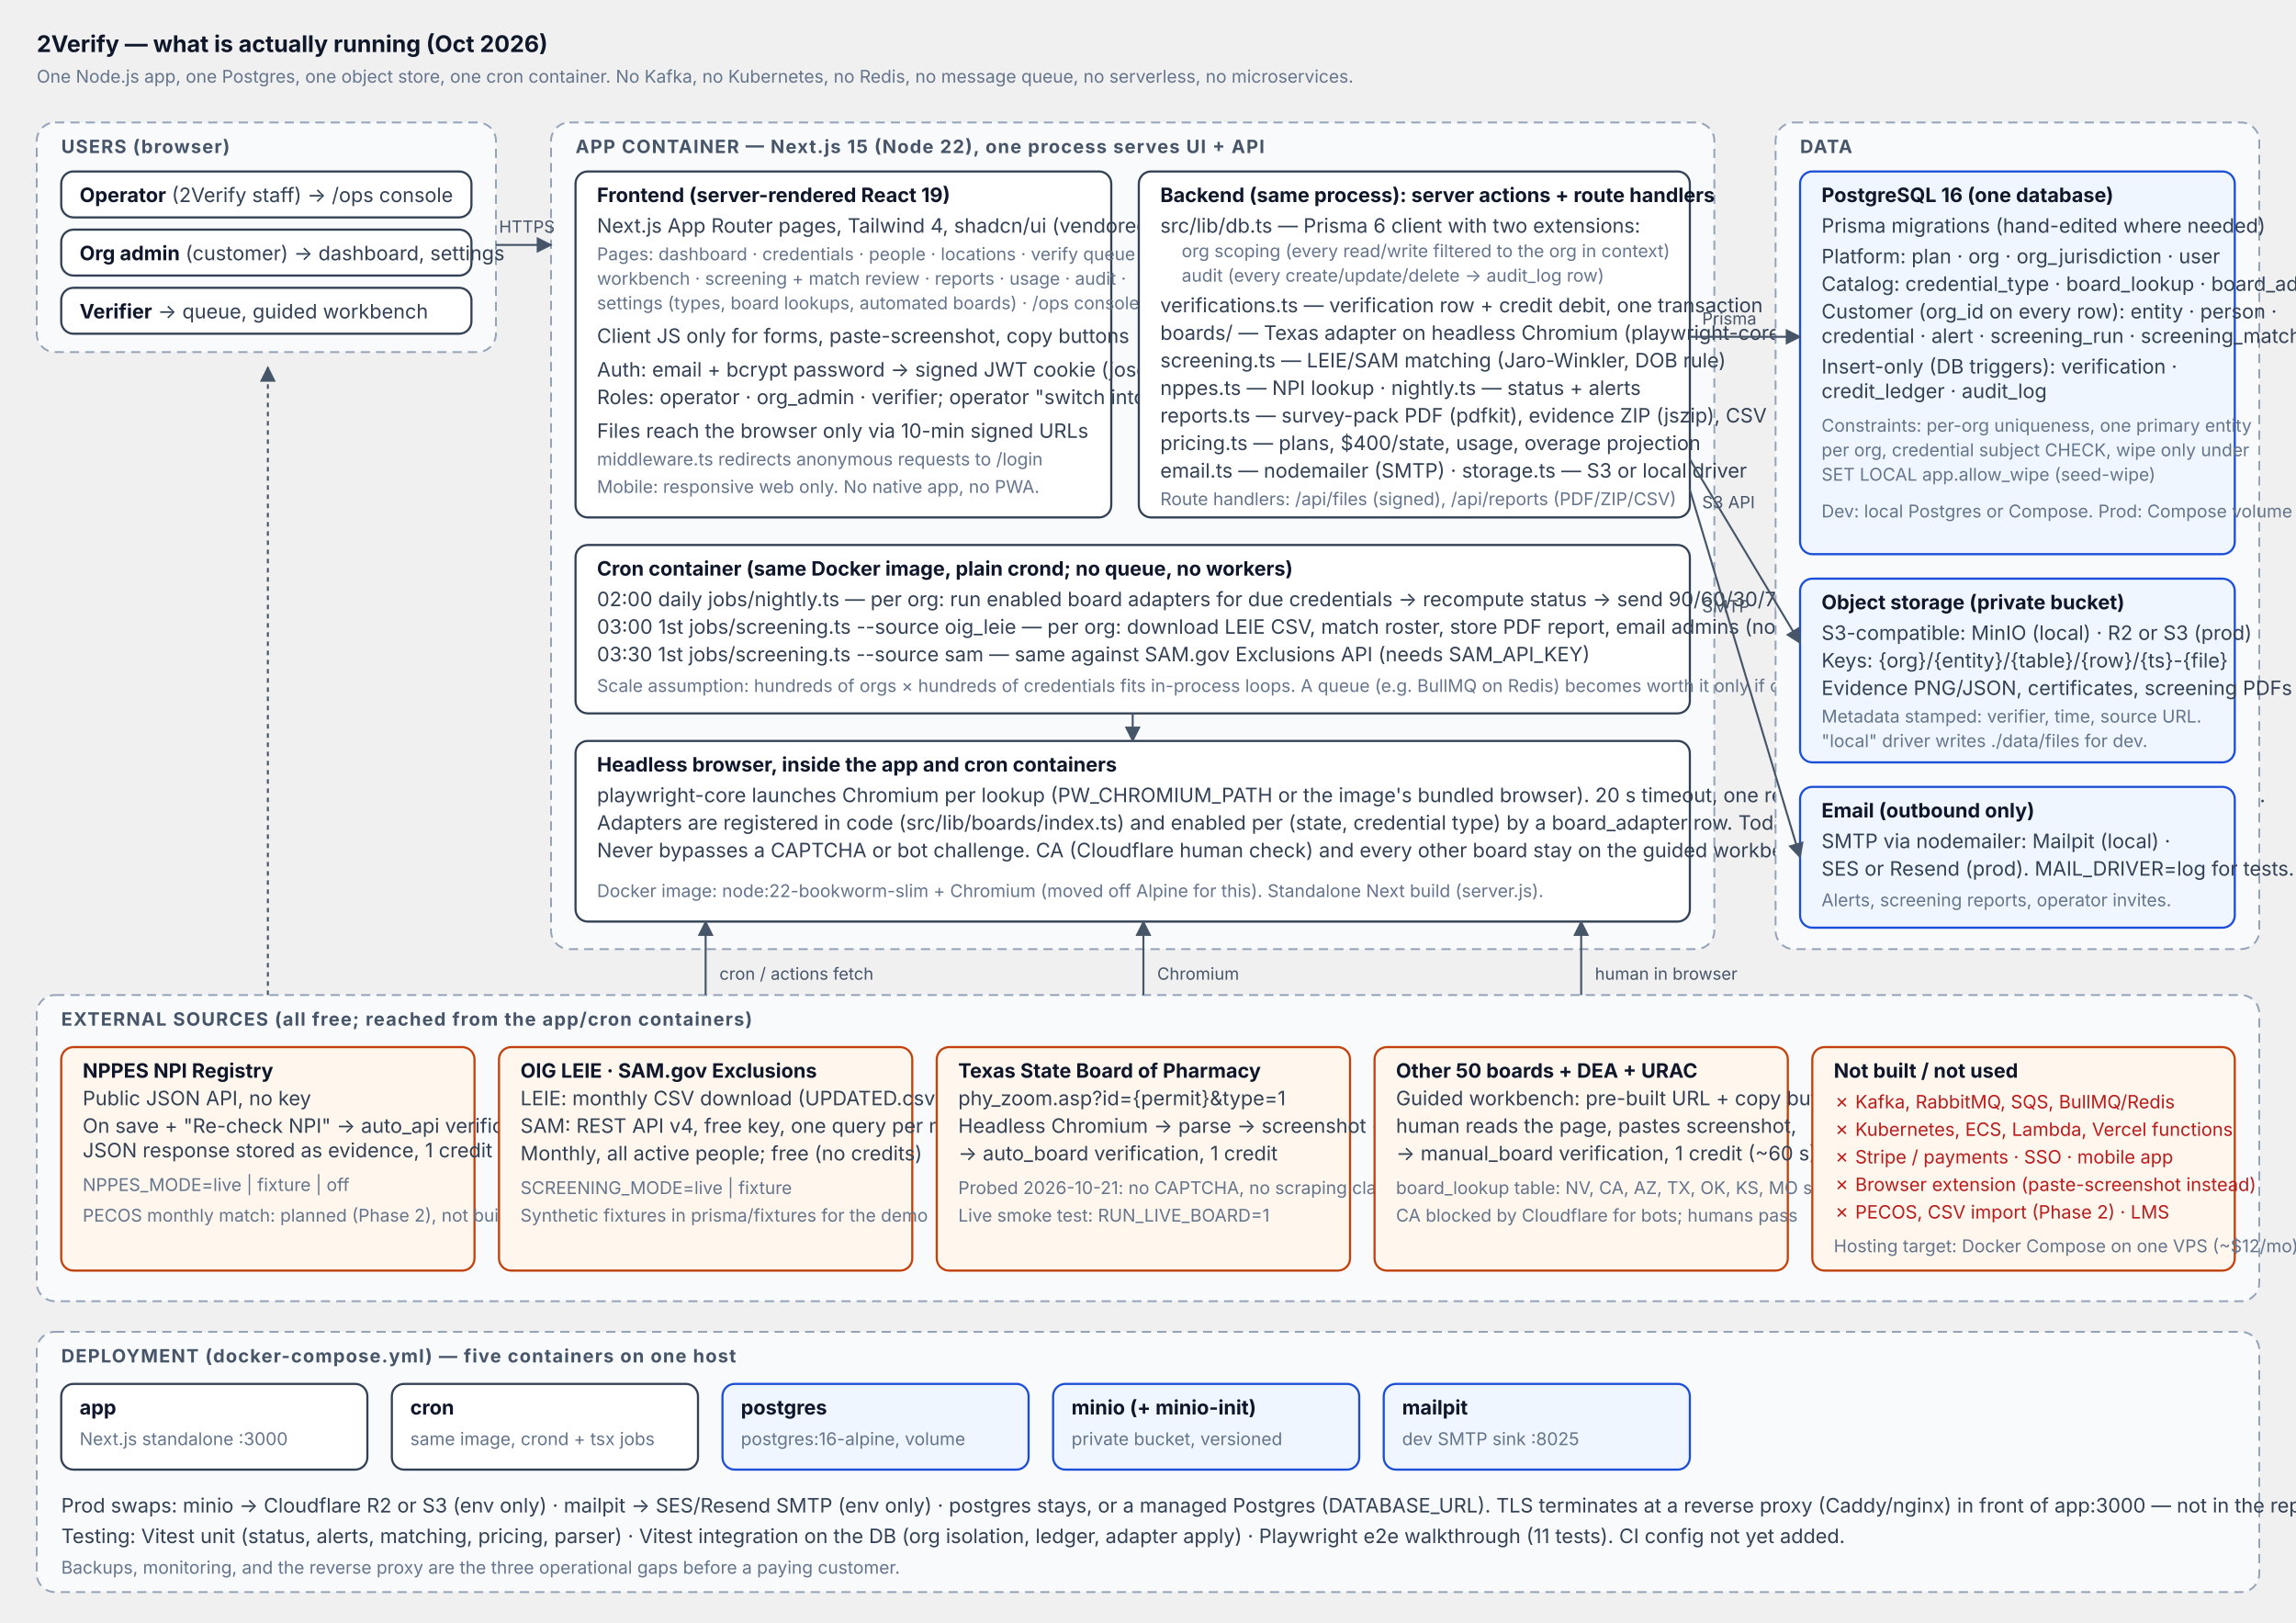
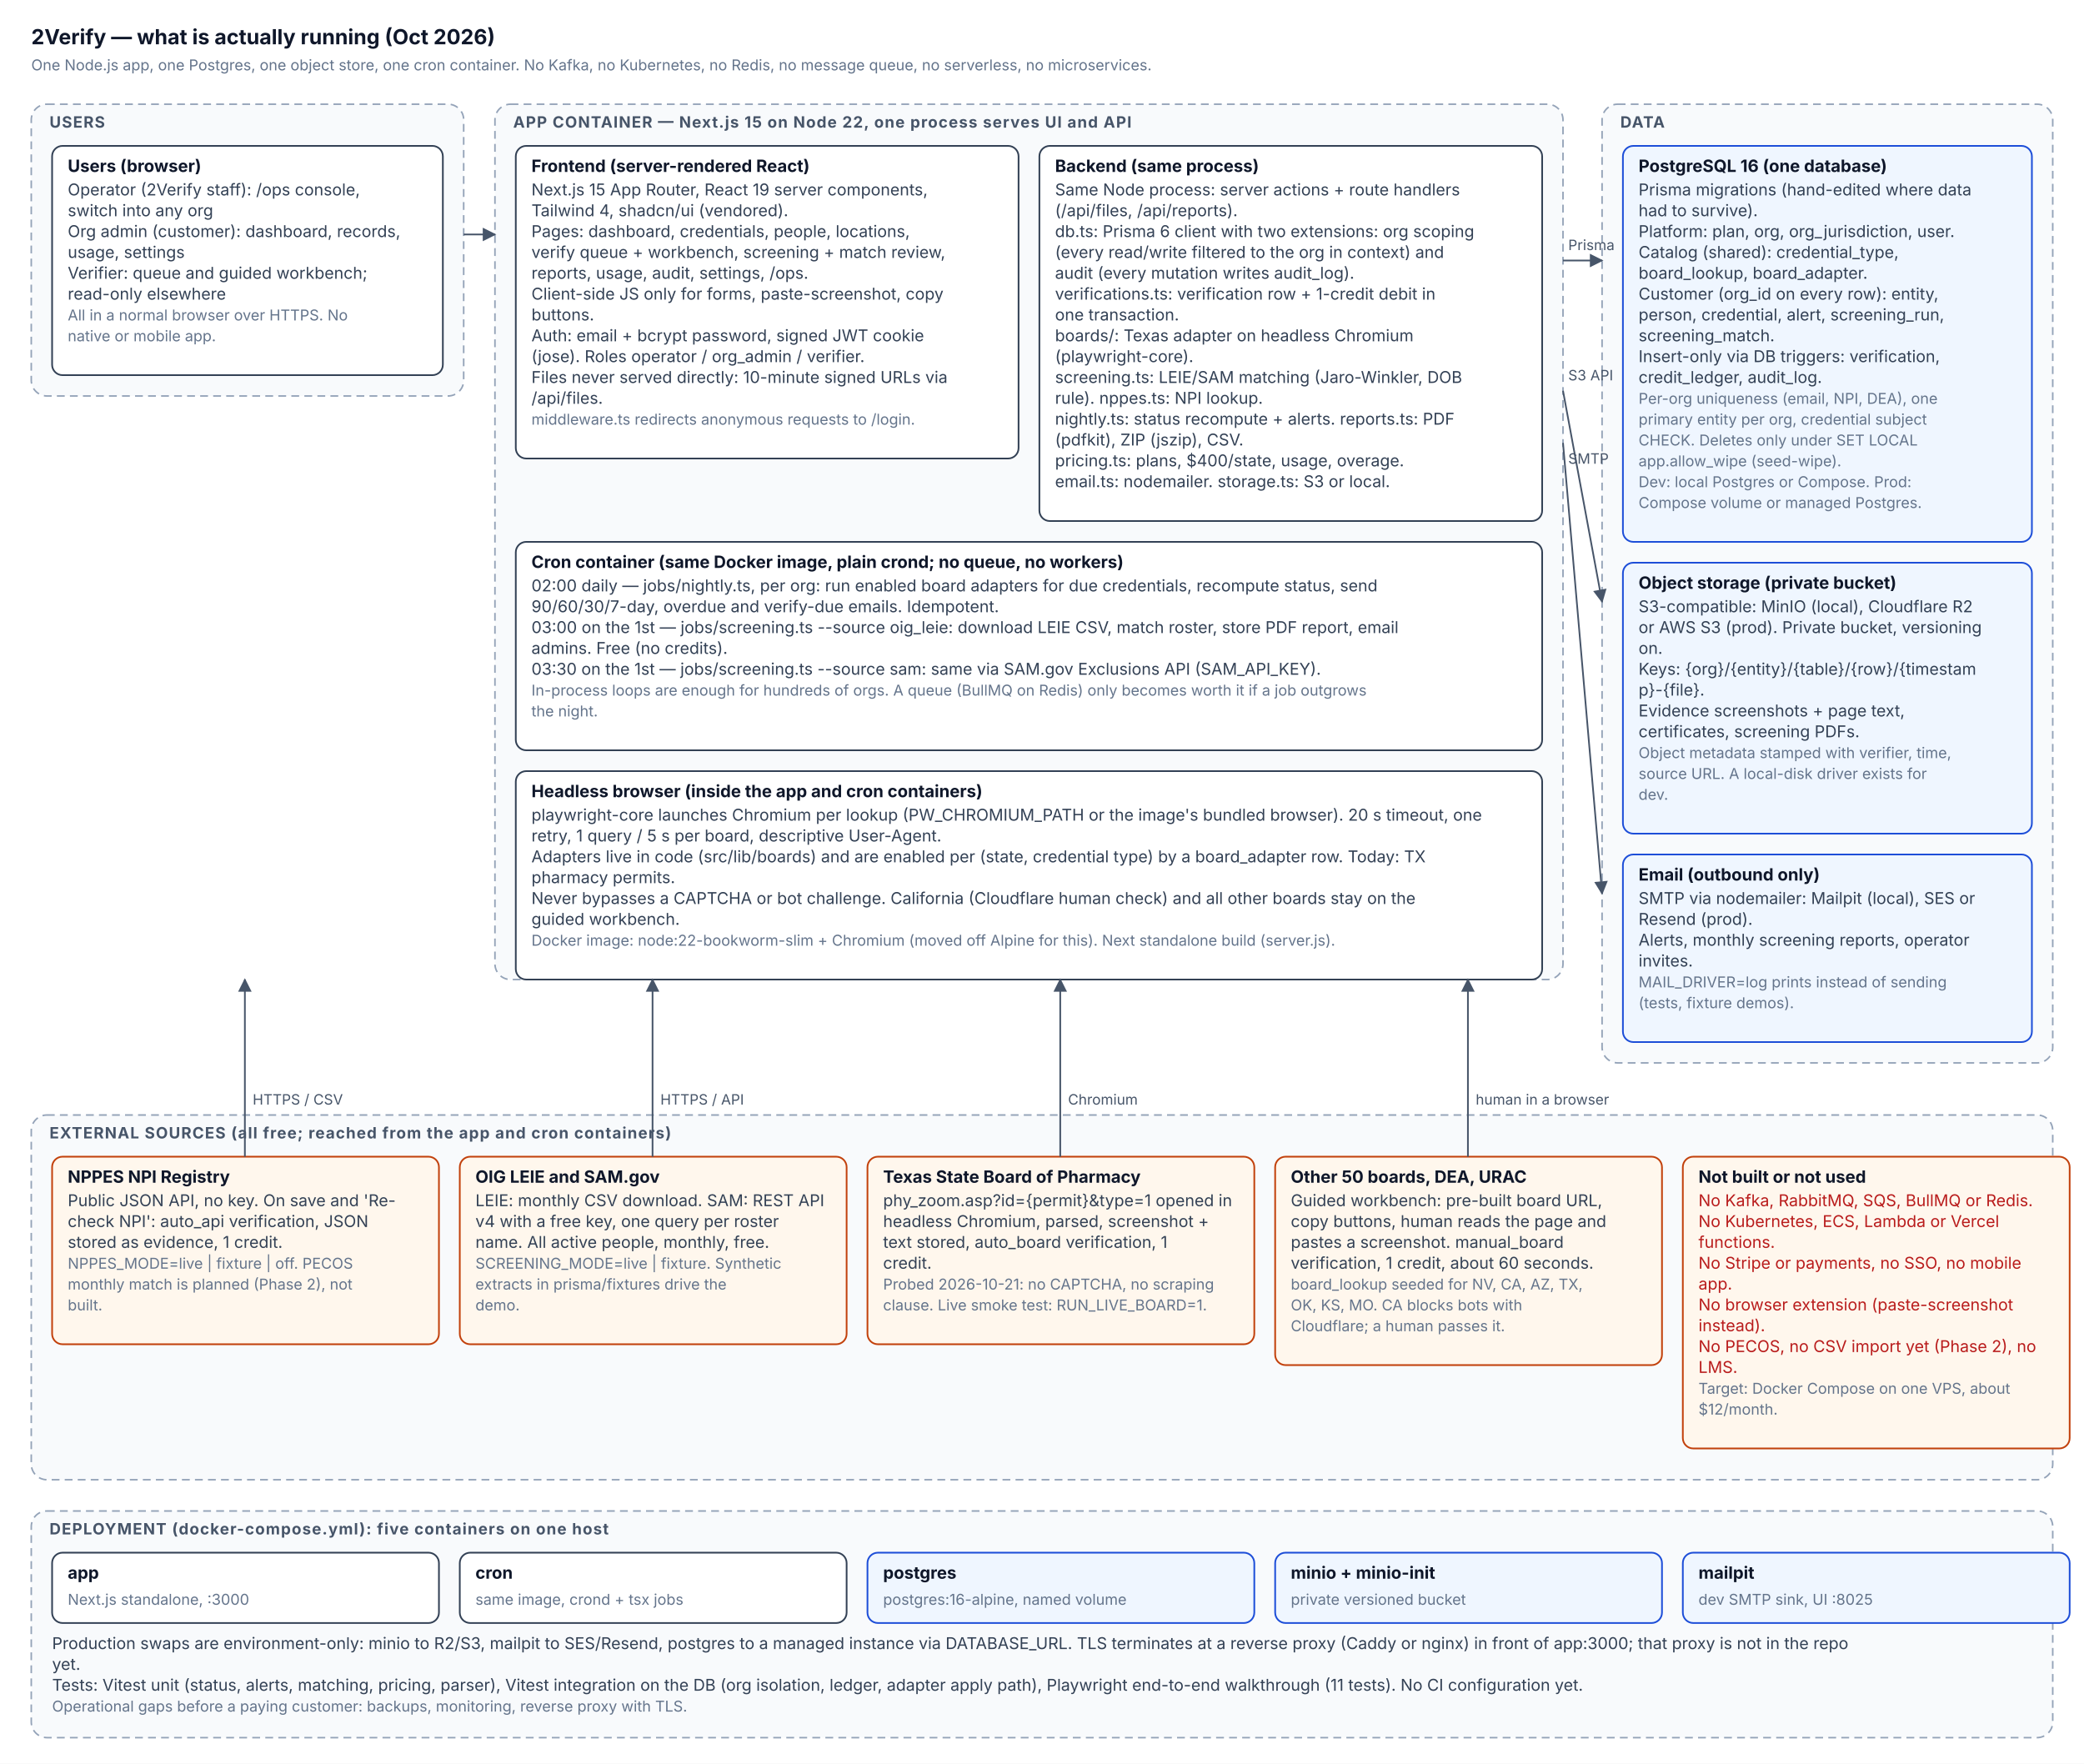
- <svg xmlns="http://www.w3.org/2000/svg" width="1500" height="1060" viewBox="0 0 1500 1060" font-family="Inter, Helvetica, Arial, sans-serif" font-size="13">
+ <svg xmlns="http://www.w3.org/2000/svg" width="1600" height="1354" viewBox="0 0 1600 1354" font-family="Inter, Helvetica, Arial, sans-serif" font-size="12.5">
  <defs>
    <marker id="a" viewBox="0 0 10 10" refX="9" refY="5" markerWidth="8" markerHeight="8" orient="auto-start-reverse">
      <path d="M0 0L10 5L0 10z" fill="#475569" />
    </marker>
-     <style>
-       .box{fill:#fff;stroke:#334155;stroke-width:1.4;rx:8}
-       .zone{fill:#f8fafc;stroke:#94a3b8;stroke-width:1.2;stroke-dasharray:6 4;rx:12}
-       .ext{fill:#fff7ed;stroke:#c2410c;stroke-width:1.4;rx:8}
-       .data{fill:#eff6ff;stroke:#1d4ed8;stroke-width:1.4;rx:8}
-       .title{font-size:15px;font-weight:700;fill:#0f172a}
-       .h{font-size:13px;font-weight:700;fill:#0f172a}
-       .t{fill:#334155}
-       .s{fill:#64748b;font-size:11.5px}
-       .zl{font-size:12px;font-weight:700;fill:#475569;letter-spacing:.06em}
-       .edge{stroke:#475569;stroke-width:1.3;fill:none;marker-end:url(#a)}
-       .lbl{fill:#475569;font-size:11px}
-       .no{fill:#b91c1c;font-size:12px}
-     </style>
+     <style>.box{fill:#fff;stroke:#334155;stroke-width:1.3;rx:8}.zone{fill:#f8fafc;stroke:#94a3b8;stroke-width:1.2;stroke-dasharray:6 4;rx:12}.ext{fill:#fff7ed;stroke:#c2410c;stroke-width:1.3;rx:8}.data{fill:#eff6ff;stroke:#1d4ed8;stroke-width:1.3;rx:8}.title{font-size:16px;font-weight:700;fill:#0f172a}.h{font-size:13px;font-weight:700;fill:#0f172a}.t{fill:#334155}.s{fill:#64748b;font-size:11.5px}.no{fill:#b91c1c}.zl{font-size:12px;font-weight:700;fill:#475569;letter-spacing:.06em}.edge{stroke:#475569;stroke-width:1.3;fill:none;marker-end:url(#a)}.lbl{fill:#475569;font-size:11px}</style>
  </defs>
+   <rect width="1600" height="1354" fill="#ffffff" />
+   <rect x="24" y="80" width="332" height="224" class="zone" />
+   <text x="38" y="98" class="zl">USERS</text>
+   <rect x="380" y="80" width="820" height="672" class="zone" />
+   <text x="394" y="98" class="zl">APP CONTAINER — Next.js 15 on Node 22, one process serves UI and API</text>
+   <rect x="1230" y="80" width="346" height="736" class="zone" />
+   <text x="1244" y="98" class="zl">DATA</text>
+   <rect x="24" y="856" width="1552" height="280" class="zone" />
+   <text x="38" y="874" class="zl">EXTERNAL SOURCES (all free; reached from the app and cron containers)</text>
+   <rect x="24" y="1160" width="1552" height="174" class="zone" />
+   <text x="38" y="1178" class="zl">DEPLOYMENT (docker-compose.yml): five containers on one host</text>
  <text x="24" y="34" class="title">2Verify — what is actually running (Oct 2026)</text>
  <text x="24" y="54" class="s">One Node.js app, one Postgres, one object store, one cron container. No Kafka, no Kubernetes, no Redis, no message queue, no serverless, no microservices.</text>
-   <rect x="24" y="80" width="300" height="150" class="zone" />
-   <text x="40" y="100" class="zl">USERS (browser)</text>
-   <rect x="40" y="112" width="268" height="30" class="box" />
-   <text x="52" y="132" class="t">
-     <tspan class="h">Operator</tspan> (2Verify staff) → /ops console</text>
-   <rect x="40" y="150" width="268" height="30" class="box" />
-   <text x="52" y="170" class="t">
-     <tspan class="h">Org admin</tspan> (customer) → dashboard, settings</text>
-   <rect x="40" y="188" width="268" height="30" class="box" />
-   <text x="52" y="208" class="t">
-     <tspan class="h">Verifier</tspan> → queue, guided workbench</text>
-   <rect x="360" y="80" width="760" height="540" class="zone" />
-   <text x="376" y="100" class="zl">APP CONTAINER — Next.js 15 (Node 22), one process serves UI + API</text>
-   <rect x="376" y="112" width="350" height="226" class="box" />
-   <text x="390" y="132" class="h">Frontend (server-rendered React 19)</text>
-   <text x="390" y="152" class="t">Next.js App Router pages, Tailwind 4, shadcn/ui (vendored)</text>
-   <text x="390" y="170" class="s">Pages: dashboard · credentials · people · locations · verify queue +</text>
-   <text x="390" y="186" class="s">workbench · screening + match review · reports · usage · audit ·</text>
-   <text x="390" y="202" class="s">settings (types, board lookups, automated boards) · /ops console</text>
-   <text x="390" y="224" class="t">Client JS only for forms, paste-screenshot, copy buttons</text>
-   <text x="390" y="246" class="t">Auth: email + bcrypt password → signed JWT cookie (jose)</text>
-   <text x="390" y="264" class="t">Roles: operator · org_admin · verifier; operator "switch into org"</text>
-   <text x="390" y="286" class="t">Files reach the browser only via 10-min signed URLs</text>
-   <text x="390" y="304" class="s">middleware.ts redirects anonymous requests to /login</text>
-   <text x="390" y="322" class="s">Mobile: responsive web only. No native app, no PWA.</text>
-   <rect x="744" y="112" width="360" height="226" class="box" />
-   <text x="758" y="132" class="h">Backend (same process): server actions + route handlers</text>
-   <text x="758" y="152" class="t">src/lib/db.ts — Prisma 6 client with two extensions:</text>
-   <text x="772" y="168" class="s">org scoping (every read/write filtered to the org in context)</text>
-   <text x="772" y="184" class="s">audit (every create/update/delete → audit_log row)</text>
-   <text x="758" y="204" class="t">verifications.ts — verification row + credit debit, one transaction</text>
-   <text x="758" y="222" class="t">boards/ — Texas adapter on headless Chromium (playwright-core)</text>
-   <text x="758" y="240" class="t">screening.ts — LEIE/SAM matching (Jaro-Winkler, DOB rule)</text>
-   <text x="758" y="258" class="t">nppes.ts — NPI lookup · nightly.ts — status + alerts</text>
-   <text x="758" y="276" class="t">reports.ts — survey-pack PDF (pdfkit), evidence ZIP (jszip), CSV</text>
-   <text x="758" y="294" class="t">pricing.ts — plans, $400/state, usage, overage projection</text>
-   <text x="758" y="312" class="t">email.ts — nodemailer (SMTP) · storage.ts — S3 or local driver</text>
-   <text x="758" y="330" class="s">Route handlers: /api/files (signed), /api/reports (PDF/ZIP/CSV)</text>
-   <rect x="376" y="356" width="728" height="110" class="box" />
-   <text x="390" y="376" class="h">Cron container (same Docker image, plain crond; no queue, no workers)</text>
-   <text x="390" y="396" class="t">02:00 daily  jobs/nightly.ts — per org: run enabled board adapters for due credentials → recompute status → send 90/60/30/7, overdue, verify-due emails (idempotent)</text>
-   <text x="390" y="414" class="t">03:00 1st    jobs/screening.ts --source oig_leie — per org: download LEIE CSV, match roster, store PDF report, email admins (no credits)</text>
-   <text x="390" y="432" class="t">03:30 1st    jobs/screening.ts --source sam — same against SAM.gov Exclusions API (needs SAM_API_KEY)</text>
-   <text x="390" y="452" class="s">Scale assumption: hundreds of orgs × hundreds of credentials fits in-process loops. A queue (e.g. BullMQ on Redis) becomes worth it only if one job exceeds the night.</text>
-   <rect x="376" y="484" width="728" height="118" class="box" />
-   <text x="390" y="504" class="h">Headless browser, inside the app and cron containers</text>
-   <text x="390" y="524" class="t">playwright-core launches Chromium per lookup (PW_CHROMIUM_PATH or the image's bundled browser). 20 s timeout, one retry, 1 query / 5 s per board, descriptive User-Agent.</text>
-   <text x="390" y="542" class="t">Adapters are registered in code (src/lib/boards/index.ts) and enabled per (state, credential type) by a board_adapter row. Today: TX pharmacy permits.</text>
-   <text x="390" y="560" class="t">Never bypasses a CAPTCHA or bot challenge. CA (Cloudflare human check) and every other board stay on the guided workbench.</text>
-   <text x="390" y="586" class="s">Docker image: node:22-bookworm-slim + Chromium (moved off Alpine for this). Standalone Next build (server.js).</text>
-   <rect x="1160" y="80" width="316" height="540" class="zone" />
-   <text x="1176" y="100" class="zl">DATA</text>
-   <rect x="1176" y="112" width="284" height="250" class="data" />
-   <text x="1190" y="132" class="h">PostgreSQL 16 (one database)</text>
-   <text x="1190" y="152" class="t">Prisma migrations (hand-edited where needed)</text>
-   <text x="1190" y="172" class="t">Platform: plan · org · org_jurisdiction · user</text>
-   <text x="1190" y="190" class="t">Catalog: credential_type · board_lookup · board_adapter</text>
-   <text x="1190" y="208" class="t">Customer (org_id on every row): entity · person ·</text>
-   <text x="1190" y="224" class="t">credential · alert · screening_run · screening_match</text>
-   <text x="1190" y="244" class="t">Insert-only (DB triggers): verification ·</text>
-   <text x="1190" y="260" class="t">credit_ledger · audit_log</text>
-   <text x="1190" y="282" class="s">Constraints: per-org uniqueness, one primary entity</text>
-   <text x="1190" y="298" class="s">per org, credential subject CHECK, wipe only under</text>
-   <text x="1190" y="314" class="s">SET LOCAL app.allow_wipe (seed-wipe)</text>
-   <text x="1190" y="338" class="s">Dev: local Postgres or Compose. Prod: Compose volume or managed PG.</text>
-   <rect x="1176" y="378" width="284" height="120" class="data" />
-   <text x="1190" y="398" class="h">Object storage (private bucket)</text>
-   <text x="1190" y="418" class="t">S3-compatible: MinIO (local) · R2 or S3 (prod)</text>
-   <text x="1190" y="436" class="t">Keys: {org}/{entity}/{table}/{row}/{ts}-{file}</text>
-   <text x="1190" y="454" class="t">Evidence PNG/JSON, certificates, screening PDFs</text>
-   <text x="1190" y="472" class="s">Metadata stamped: verifier, time, source URL.</text>
-   <text x="1190" y="488" class="s">"local" driver writes ./data/files for dev.</text>
-   <rect x="1176" y="514" width="284" height="92" class="data" />
-   <text x="1190" y="534" class="h">Email (outbound only)</text>
-   <text x="1190" y="554" class="t">SMTP via nodemailer: Mailpit (local) ·</text>
-   <text x="1190" y="572" class="t">SES or Resend (prod). MAIL_DRIVER=log for tests.</text>
-   <text x="1190" y="592" class="s">Alerts, screening reports, operator invites.</text>
-   <rect x="24" y="650" width="1452" height="200" class="zone" />
-   <text x="40" y="670" class="zl">EXTERNAL SOURCES (all free; reached from the app/cron containers)</text>
-   <rect x="40" y="684" width="270" height="146" class="ext" />
-   <text x="54" y="704" class="h">NPPES NPI Registry</text>
-   <text x="54" y="722" class="t">Public JSON API, no key</text>
-   <text x="54" y="740" class="t">On save + "Re-check NPI" → auto_api verification,</text>
-   <text x="54" y="756" class="t">JSON response stored as evidence, 1 credit</text>
-   <text x="54" y="778" class="s">NPPES_MODE=live | fixture | off</text>
-   <text x="54" y="798" class="s">PECOS monthly match: planned (Phase 2), not built</text>
-   <rect x="326" y="684" width="270" height="146" class="ext" />
-   <text x="340" y="704" class="h">OIG LEIE · SAM.gov Exclusions</text>
-   <text x="340" y="722" class="t">LEIE: monthly CSV download (UPDATED.csv)</text>
-   <text x="340" y="740" class="t">SAM: REST API v4, free key, one query per name</text>
-   <text x="340" y="758" class="t">Monthly, all active people; free (no credits)</text>
-   <text x="340" y="780" class="s">SCREENING_MODE=live | fixture</text>
-   <text x="340" y="798" class="s">Synthetic fixtures in prisma/fixtures for the demo</text>
-   <rect x="612" y="684" width="270" height="146" class="ext" />
-   <text x="626" y="704" class="h">Texas State Board of Pharmacy</text>
-   <text x="626" y="722" class="t">phy_zoom.asp?id={permit}&amp;type=1</text>
-   <text x="626" y="740" class="t">Headless Chromium → parse → screenshot + text</text>
-   <text x="626" y="758" class="t">→ auto_board verification, 1 credit</text>
-   <text x="626" y="780" class="s">Probed 2026-10-21: no CAPTCHA, no scraping clause</text>
-   <text x="626" y="798" class="s">Live smoke test: RUN_LIVE_BOARD=1</text>
-   <rect x="898" y="684" width="270" height="146" class="ext" />
-   <text x="912" y="704" class="h">Other 50 boards + DEA + URAC</text>
-   <text x="912" y="722" class="t">Guided workbench: pre-built URL + copy buttons,</text>
-   <text x="912" y="740" class="t">human reads the page, pastes screenshot,</text>
-   <text x="912" y="758" class="t">→ manual_board verification, 1 credit (~60 s)</text>
-   <text x="912" y="780" class="s">board_lookup table: NV, CA, AZ, TX, OK, KS, MO seeded</text>
-   <text x="912" y="798" class="s">CA blocked by Cloudflare for bots; humans pass</text>
-   <rect x="1184" y="684" width="276" height="146" class="ext" />
-   <text x="1198" y="704" class="h">Not built / not used</text>
-   <text x="1198" y="724" class="no">✗ Kafka, RabbitMQ, SQS, BullMQ/Redis</text>
-   <text x="1198" y="742" class="no">✗ Kubernetes, ECS, Lambda, Vercel functions</text>
-   <text x="1198" y="760" class="no">✗ Stripe / payments · SSO · mobile app</text>
-   <text x="1198" y="778" class="no">✗ Browser extension (paste-screenshot instead)</text>
-   <text x="1198" y="796" class="no">✗ PECOS, CSV import (Phase 2) · LMS</text>
-   <text x="1198" y="818" class="s">Hosting target: Docker Compose on one VPS (~$12/mo)</text>
-   <rect x="24" y="870" width="1452" height="170" class="zone" />
-   <text x="40" y="890" class="zl">DEPLOYMENT (docker-compose.yml) — five containers on one host</text>
-   <rect x="40" y="904" width="200" height="56" class="box" />
-   <text x="52" y="924" class="h">app</text>
-   <text x="52" y="944" class="s">Next.js standalone :3000</text>
-   <rect x="256" y="904" width="200" height="56" class="box" />
-   <text x="268" y="924" class="h">cron</text>
-   <text x="268" y="944" class="s">same image, crond + tsx jobs</text>
-   <rect x="472" y="904" width="200" height="56" class="data" />
-   <text x="484" y="924" class="h">postgres</text>
-   <text x="484" y="944" class="s">postgres:16-alpine, volume</text>
-   <rect x="688" y="904" width="200" height="56" class="data" />
-   <text x="700" y="924" class="h">minio (+ minio-init)</text>
-   <text x="700" y="944" class="s">private bucket, versioned</text>
-   <rect x="904" y="904" width="200" height="56" class="data" />
-   <text x="916" y="924" class="h">mailpit</text>
-   <text x="916" y="944" class="s">dev SMTP sink :8025</text>
-   <text x="40" y="988" class="t">Prod swaps: minio → Cloudflare R2 or S3 (env only) · mailpit → SES/Resend SMTP (env only) · postgres stays, or a managed Postgres (DATABASE_URL). TLS terminates at a reverse proxy (Caddy/nginx) in front of app:3000 — not in the repo yet.</text>
-   <text x="40" y="1008" class="t">Testing: Vitest unit (status, alerts, matching, pricing, parser) · Vitest integration on the DB (org isolation, ledger, adapter apply) · Playwright e2e walkthrough (11 tests). CI config not yet added.</text>
-   <text x="40" y="1028" class="s">Backups, monitoring, and the reverse proxy are the three operational gaps before a paying customer.</text>
-   <path d="M324 160 H360" class="edge" />
-   <text x="326" y="152" class="lbl">HTTPS</text>
-   <path d="M1104 220 H1176" class="edge" />
-   <text x="1112" y="212" class="lbl">Prisma</text>
-   <path d="M1104 300 L1176 420" class="edge" />
-   <text x="1112" y="332" class="lbl">S3 API</text>
-   <path d="M1104 320 L1176 560" class="edge" />
-   <text x="1112" y="400" class="lbl">SMTP</text>
-   <path d="M740 466 V484" class="edge" />
-   <path d="M175 650 V 240 M175 240" class="edge" stroke-dasharray="3 3" marker-end="none" />
-   <path d="M461 650 V 602" class="edge" />
-   <path d="M747 650 V 602" class="edge" />
-   <path d="M1033 650 V 602" class="edge" />
-   <text x="470" y="640" class="lbl">cron / actions fetch</text>
-   <text x="756" y="640" class="lbl">Chromium</text>
-   <text x="1042" y="640" class="lbl">human in browser</text>
+   <rect x="40" y="112" width="300" height="176" class="box" />
+   <text x="52" y="132" class="h">Users (browser)</text>
+   <text x="52" y="150" class="t">Operator (2Verify staff): /ops console,</text>
+   <text x="52" y="166" class="t">switch into any org</text>
+   <text x="52" y="182" class="t">Org admin (customer): dashboard, records,</text>
+   <text x="52" y="198" class="t">usage, settings</text>
+   <text x="52" y="214" class="t">Verifier: queue and guided workbench;</text>
+   <text x="52" y="230" class="t">read-only elsewhere</text>
+   <text x="52" y="246" class="s">All in a normal browser over HTTPS. No</text>
+   <text x="52" y="262" class="s">native or mobile app.</text>
+   <rect x="396" y="112" width="386" height="240" class="box" />
+   <text x="408" y="132" class="h">Frontend (server-rendered React)</text>
+   <text x="408" y="150" class="t">Next.js 15 App Router, React 19 server components,</text>
+   <text x="408" y="166" class="t">Tailwind 4, shadcn/ui (vendored).</text>
+   <text x="408" y="182" class="t">Pages: dashboard, credentials, people, locations,</text>
+   <text x="408" y="198" class="t">verify queue + workbench, screening + match review,</text>
+   <text x="408" y="214" class="t">reports, usage, audit, settings, /ops.</text>
+   <text x="408" y="230" class="t">Client-side JS only for forms, paste-screenshot, copy</text>
+   <text x="408" y="246" class="t">buttons.</text>
+   <text x="408" y="262" class="t">Auth: email + bcrypt password, signed JWT cookie</text>
+   <text x="408" y="278" class="t">(jose). Roles operator / org_admin / verifier.</text>
+   <text x="408" y="294" class="t">Files never served directly: 10-minute signed URLs via</text>
+   <text x="408" y="310" class="t">/api/files.</text>
+   <text x="408" y="326" class="s">middleware.ts redirects anonymous requests to /login.</text>
+   <rect x="798" y="112" width="386" height="288" class="box" />
+   <text x="810" y="132" class="h">Backend (same process)</text>
+   <text x="810" y="150" class="t">Same Node process: server actions + route handlers</text>
+   <text x="810" y="166" class="t">(/api/files, /api/reports).</text>
+   <text x="810" y="182" class="t">db.ts: Prisma 6 client with two extensions: org scoping</text>
+   <text x="810" y="198" class="t">(every read/write filtered to the org in context) and</text>
+   <text x="810" y="214" class="t">audit (every mutation writes audit_log).</text>
+   <text x="810" y="230" class="t">verifications.ts: verification row + 1-credit debit in</text>
+   <text x="810" y="246" class="t">one transaction.</text>
+   <text x="810" y="262" class="t">boards/: Texas adapter on headless Chromium</text>
+   <text x="810" y="278" class="t">(playwright-core).</text>
+   <text x="810" y="294" class="t">screening.ts: LEIE/SAM matching (Jaro-Winkler, DOB</text>
+   <text x="810" y="310" class="t">rule). nppes.ts: NPI lookup.</text>
+   <text x="810" y="326" class="t">nightly.ts: status recompute + alerts. reports.ts: PDF</text>
+   <text x="810" y="342" class="t">(pdfkit), ZIP (jszip), CSV.</text>
+   <text x="810" y="358" class="t">pricing.ts: plans, $400/state, usage, overage.</text>
+   <text x="810" y="374" class="t">email.ts: nodemailer. storage.ts: S3 or local.</text>
+   <rect x="396" y="416" width="788" height="160" class="box" />
+   <text x="408" y="436" class="h">Cron container (same Docker image, plain crond; no queue, no workers)</text>
+   <text x="408" y="454" class="t">02:00 daily — jobs/nightly.ts, per org: run enabled board adapters for due credentials, recompute status, send</text>
+   <text x="408" y="470" class="t">90/60/30/7-day, overdue and verify-due emails. Idempotent.</text>
+   <text x="408" y="486" class="t">03:00 on the 1st — jobs/screening.ts --source oig_leie: download LEIE CSV, match roster, store PDF report, email</text>
+   <text x="408" y="502" class="t">admins. Free (no credits).</text>
+   <text x="408" y="518" class="t">03:30 on the 1st — jobs/screening.ts --source sam: same via SAM.gov Exclusions API (SAM_API_KEY).</text>
+   <text x="408" y="534" class="s">In-process loops are enough for hundreds of orgs. A queue (BullMQ on Redis) only becomes worth it if a job outgrows</text>
+   <text x="408" y="550" class="s">the night.</text>
+   <rect x="396" y="592" width="788" height="160" class="box" />
+   <text x="408" y="612" class="h">Headless browser (inside the app and cron containers)</text>
+   <text x="408" y="630" class="t">playwright-core launches Chromium per lookup (PW_CHROMIUM_PATH or the image's bundled browser). 20 s timeout, one</text>
+   <text x="408" y="646" class="t">retry, 1 query / 5 s per board, descriptive User-Agent.</text>
+   <text x="408" y="662" class="t">Adapters live in code (src/lib/boards) and are enabled per (state, credential type) by a board_adapter row. Today: TX</text>
+   <text x="408" y="678" class="t">pharmacy permits.</text>
+   <text x="408" y="694" class="t">Never bypasses a CAPTCHA or bot challenge. California (Cloudflare human check) and all other boards stay on the</text>
+   <text x="408" y="710" class="t">guided workbench.</text>
+   <text x="408" y="726" class="s">Docker image: node:22-bookworm-slim + Chromium (moved off Alpine for this). Next standalone build (server.js).</text>
+   <rect x="1246" y="112" width="314" height="304" class="data" />
+   <text x="1258" y="132" class="h">PostgreSQL 16 (one database)</text>
+   <text x="1258" y="150" class="t">Prisma migrations (hand-edited where data</text>
+   <text x="1258" y="166" class="t">had to survive).</text>
+   <text x="1258" y="182" class="t">Platform: plan, org, org_jurisdiction, user.</text>
+   <text x="1258" y="198" class="t">Catalog (shared): credential_type,</text>
+   <text x="1258" y="214" class="t">board_lookup, board_adapter.</text>
+   <text x="1258" y="230" class="t">Customer (org_id on every row): entity,</text>
+   <text x="1258" y="246" class="t">person, credential, alert, screening_run,</text>
+   <text x="1258" y="262" class="t">screening_match.</text>
+   <text x="1258" y="278" class="t">Insert-only via DB triggers: verification,</text>
+   <text x="1258" y="294" class="t">credit_ledger, audit_log.</text>
+   <text x="1258" y="310" class="s">Per-org uniqueness (email, NPI, DEA), one</text>
+   <text x="1258" y="326" class="s">primary entity per org, credential subject</text>
+   <text x="1258" y="342" class="s">CHECK. Deletes only under SET LOCAL</text>
+   <text x="1258" y="358" class="s">app.allow_wipe (seed-wipe).</text>
+   <text x="1258" y="374" class="s">Dev: local Postgres or Compose. Prod:</text>
+   <text x="1258" y="390" class="s">Compose volume or managed Postgres.</text>
+   <rect x="1246" y="432" width="314" height="208" class="data" />
+   <text x="1258" y="452" class="h">Object storage (private bucket)</text>
+   <text x="1258" y="470" class="t">S3-compatible: MinIO (local), Cloudflare R2</text>
+   <text x="1258" y="486" class="t">or AWS S3 (prod). Private bucket, versioning</text>
+   <text x="1258" y="502" class="t">on.</text>
+   <text x="1258" y="518" class="t">Keys: {org}/{entity}/{table}/{row}/{timestam</text>
+   <text x="1258" y="534" class="t">p}-{file}.</text>
+   <text x="1258" y="550" class="t">Evidence screenshots + page text,</text>
+   <text x="1258" y="566" class="t">certificates, screening PDFs.</text>
+   <text x="1258" y="582" class="s">Object metadata stamped with verifier, time,</text>
+   <text x="1258" y="598" class="s">source URL. A local-disk driver exists for</text>
+   <text x="1258" y="614" class="s">dev.</text>
+   <rect x="1246" y="656" width="314" height="144" class="data" />
+   <text x="1258" y="676" class="h">Email (outbound only)</text>
+   <text x="1258" y="694" class="t">SMTP via nodemailer: Mailpit (local), SES or</text>
+   <text x="1258" y="710" class="t">Resend (prod).</text>
+   <text x="1258" y="726" class="t">Alerts, monthly screening reports, operator</text>
+   <text x="1258" y="742" class="t">invites.</text>
+   <text x="1258" y="758" class="s">MAIL_DRIVER=log prints instead of sending</text>
+   <text x="1258" y="774" class="s">(tests, fixture demos).</text>
+   <rect x="40" y="888" width="297" height="144" class="ext" />
+   <text x="52" y="908" class="h">NPPES NPI Registry</text>
+   <text x="52" y="926" class="t">Public JSON API, no key. On save and 'Re-</text>
+   <text x="52" y="942" class="t">check NPI': auto_api verification, JSON</text>
+   <text x="52" y="958" class="t">stored as evidence, 1 credit.</text>
+   <text x="52" y="974" class="s">NPPES_MODE=live | fixture | off. PECOS</text>
+   <text x="52" y="990" class="s">monthly match is planned (Phase 2), not</text>
+   <text x="52" y="1006" class="s">built.</text>
+   <rect x="353" y="888" width="297" height="144" class="ext" />
+   <text x="365" y="908" class="h">OIG LEIE and SAM.gov</text>
+   <text x="365" y="926" class="t">LEIE: monthly CSV download. SAM: REST API</text>
+   <text x="365" y="942" class="t">v4 with a free key, one query per roster</text>
+   <text x="365" y="958" class="t">name. All active people, monthly, free.</text>
+   <text x="365" y="974" class="s">SCREENING_MODE=live | fixture. Synthetic</text>
+   <text x="365" y="990" class="s">extracts in prisma/fixtures drive the</text>
+   <text x="365" y="1006" class="s">demo.</text>
+   <rect x="666" y="888" width="297" height="144" class="ext" />
+   <text x="678" y="908" class="h">Texas State Board of Pharmacy</text>
+   <text x="678" y="926" class="t">phy_zoom.asp?id={permit}&amp;type=1 opened in</text>
+   <text x="678" y="942" class="t">headless Chromium, parsed, screenshot +</text>
+   <text x="678" y="958" class="t">text stored, auto_board verification, 1</text>
+   <text x="678" y="974" class="t">credit.</text>
+   <text x="678" y="990" class="s">Probed 2026-10-21: no CAPTCHA, no scraping</text>
+   <text x="678" y="1006" class="s">clause. Live smoke test: RUN_LIVE_BOARD=1.</text>
+   <rect x="979" y="888" width="297" height="160" class="ext" />
+   <text x="991" y="908" class="h">Other 50 boards, DEA, URAC</text>
+   <text x="991" y="926" class="t">Guided workbench: pre-built board URL,</text>
+   <text x="991" y="942" class="t">copy buttons, human reads the page and</text>
+   <text x="991" y="958" class="t">pastes a screenshot. manual_board</text>
+   <text x="991" y="974" class="t">verification, 1 credit, about 60 seconds.</text>
+   <text x="991" y="990" class="s">board_lookup seeded for NV, CA, AZ, TX,</text>
+   <text x="991" y="1006" class="s">OK, KS, MO. CA blocks bots with</text>
+   <text x="991" y="1022" class="s">Cloudflare; a human passes it.</text>
+   <rect x="1292" y="888" width="297" height="224" class="ext" />
+   <text x="1304" y="908" class="h">Not built or not used</text>
+   <text x="1304" y="926" class="no">No Kafka, RabbitMQ, SQS, BullMQ or Redis.</text>
+   <text x="1304" y="942" class="no">No Kubernetes, ECS, Lambda or Vercel</text>
+   <text x="1304" y="958" class="no">functions.</text>
+   <text x="1304" y="974" class="no">No Stripe or payments, no SSO, no mobile</text>
+   <text x="1304" y="990" class="no">app.</text>
+   <text x="1304" y="1006" class="no">No browser extension (paste-screenshot</text>
+   <text x="1304" y="1022" class="no">instead).</text>
+   <text x="1304" y="1038" class="no">No PECOS, no CSV import yet (Phase 2), no</text>
+   <text x="1304" y="1054" class="no">LMS.</text>
+   <text x="1304" y="1070" class="s">Target: Docker Compose on one VPS, about</text>
+   <text x="1304" y="1086" class="s">$12/month.</text>
+   <rect x="40" y="1192" width="297" height="54" class="box" />
+   <text x="52" y="1212" class="h">app</text>
+   <text x="52" y="1232" class="s">Next.js standalone, :3000</text>
+   <rect x="353" y="1192" width="297" height="54" class="box" />
+   <text x="365" y="1212" class="h">cron</text>
+   <text x="365" y="1232" class="s">same image, crond + tsx jobs</text>
+   <rect x="666" y="1192" width="297" height="54" class="data" />
+   <text x="678" y="1212" class="h">postgres</text>
+   <text x="678" y="1232" class="s">postgres:16-alpine, named volume</text>
+   <rect x="979" y="1192" width="297" height="54" class="data" />
+   <text x="991" y="1212" class="h">minio + minio-init</text>
+   <text x="991" y="1232" class="s">private versioned bucket</text>
+   <rect x="1292" y="1192" width="297" height="54" class="data" />
+   <text x="1304" y="1212" class="h">mailpit</text>
+   <text x="1304" y="1232" class="s">dev SMTP sink, UI :8025</text>
+   <text x="40" y="1266" class="t">Production swaps are environment-only: minio to R2/S3, mailpit to SES/Resend, postgres to a managed instance via DATABASE_URL. TLS terminates at a reverse proxy (Caddy or nginx) in front of app:3000; that proxy is not in the repo</text>
+   <text x="40" y="1282" class="t">yet.</text>
+   <text x="40" y="1298" class="t">Tests: Vitest unit (status, alerts, matching, pricing, parser), Vitest integration on the DB (org isolation, ledger, adapter apply path), Playwright end-to-end walkthrough (11 tests). No CI configuration yet.</text>
+   <text x="40" y="1314" class="s">Operational gaps before a paying customer: backups, monitoring, reverse proxy with TLS.</text>
+   <path d="M356 180 H380" class="edge" />
+   <path d="M1200 200 H1230" class="edge" />
+   <text x="1204" y="192" class="lbl">Prisma</text>
+   <path d="M1200 300 L1230 462" class="edge" />
+   <text x="1204" y="292" class="lbl">S3 API</text>
+   <path d="M1200 340 L1230 686" class="edge" />
+   <text x="1204" y="356" class="lbl">SMTP</text>
+   <path d="M188 888 V752" class="edge" marker-end="url(#a)" />
+   <text x="194" y="848" class="lbl">HTTPS / CSV</text>
+   <path d="M501 888 V752" class="edge" marker-end="url(#a)" />
+   <text x="507" y="848" class="lbl">HTTPS / API</text>
+   <path d="M814 888 V752" class="edge" marker-end="url(#a)" />
+   <text x="820" y="848" class="lbl">Chromium</text>
+   <path d="M1127 888 V752" class="edge" marker-end="url(#a)" />
+   <text x="1133" y="848" class="lbl">human in a browser</text>
</svg>
